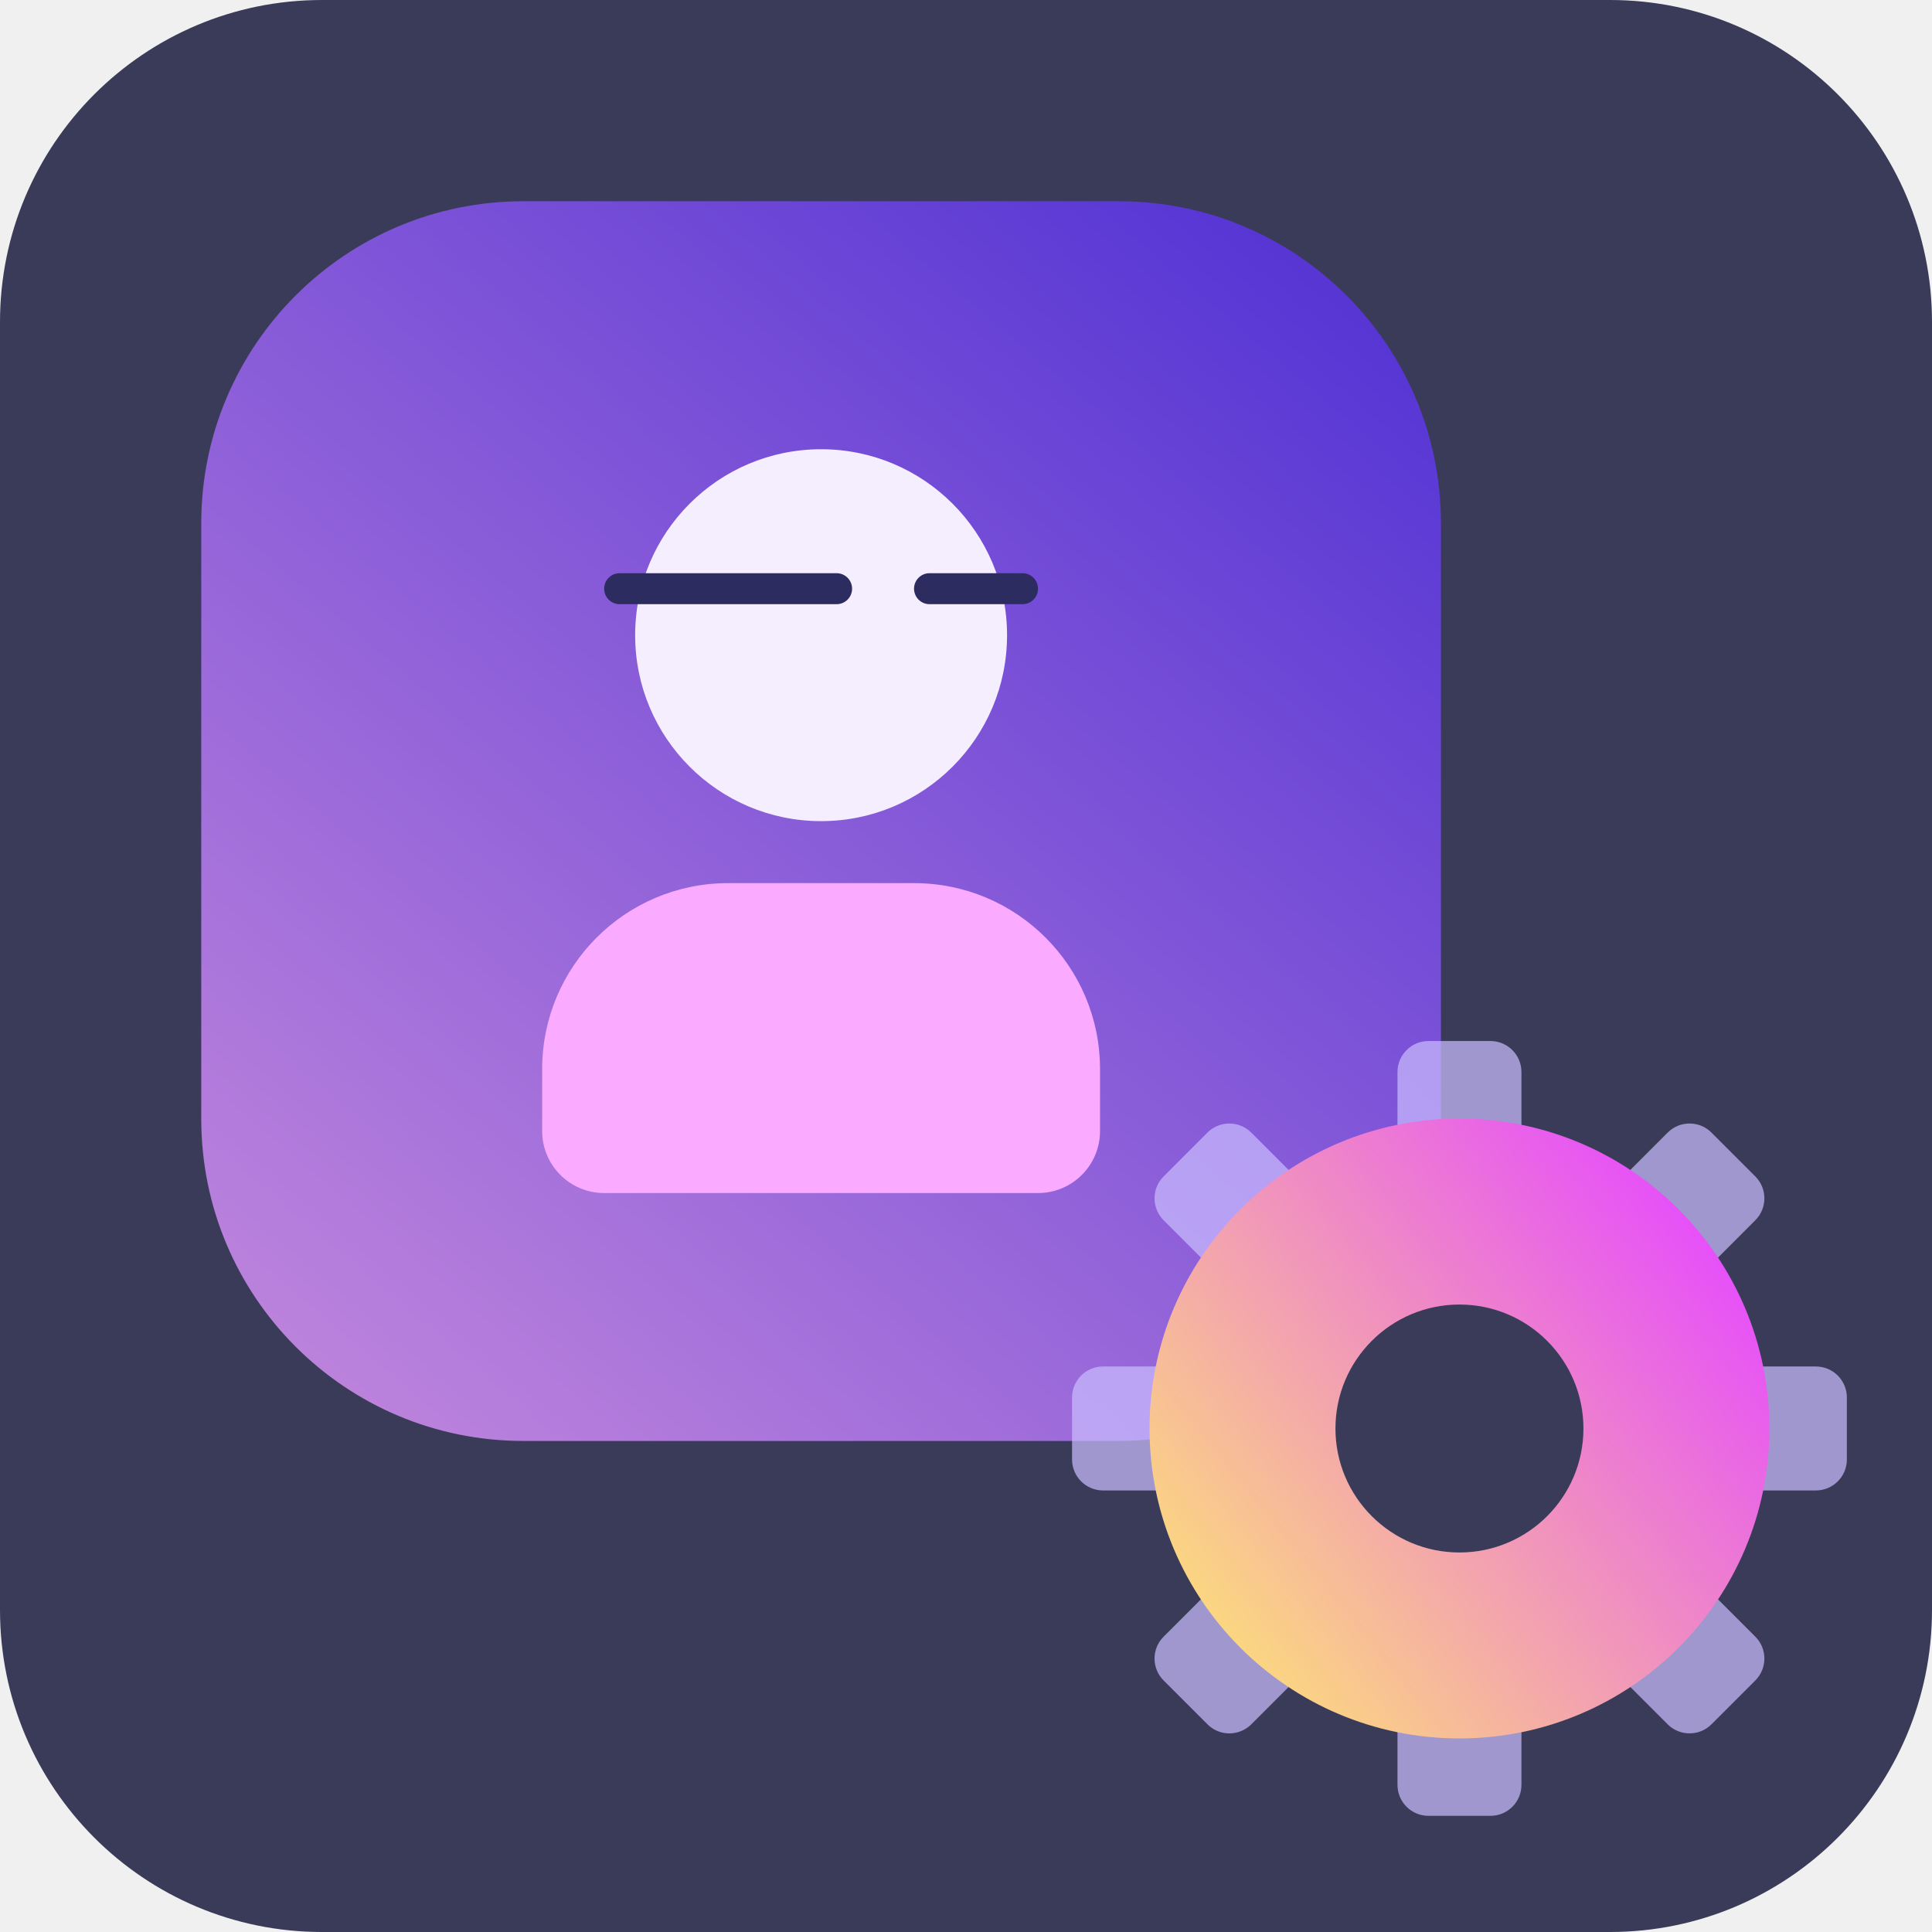
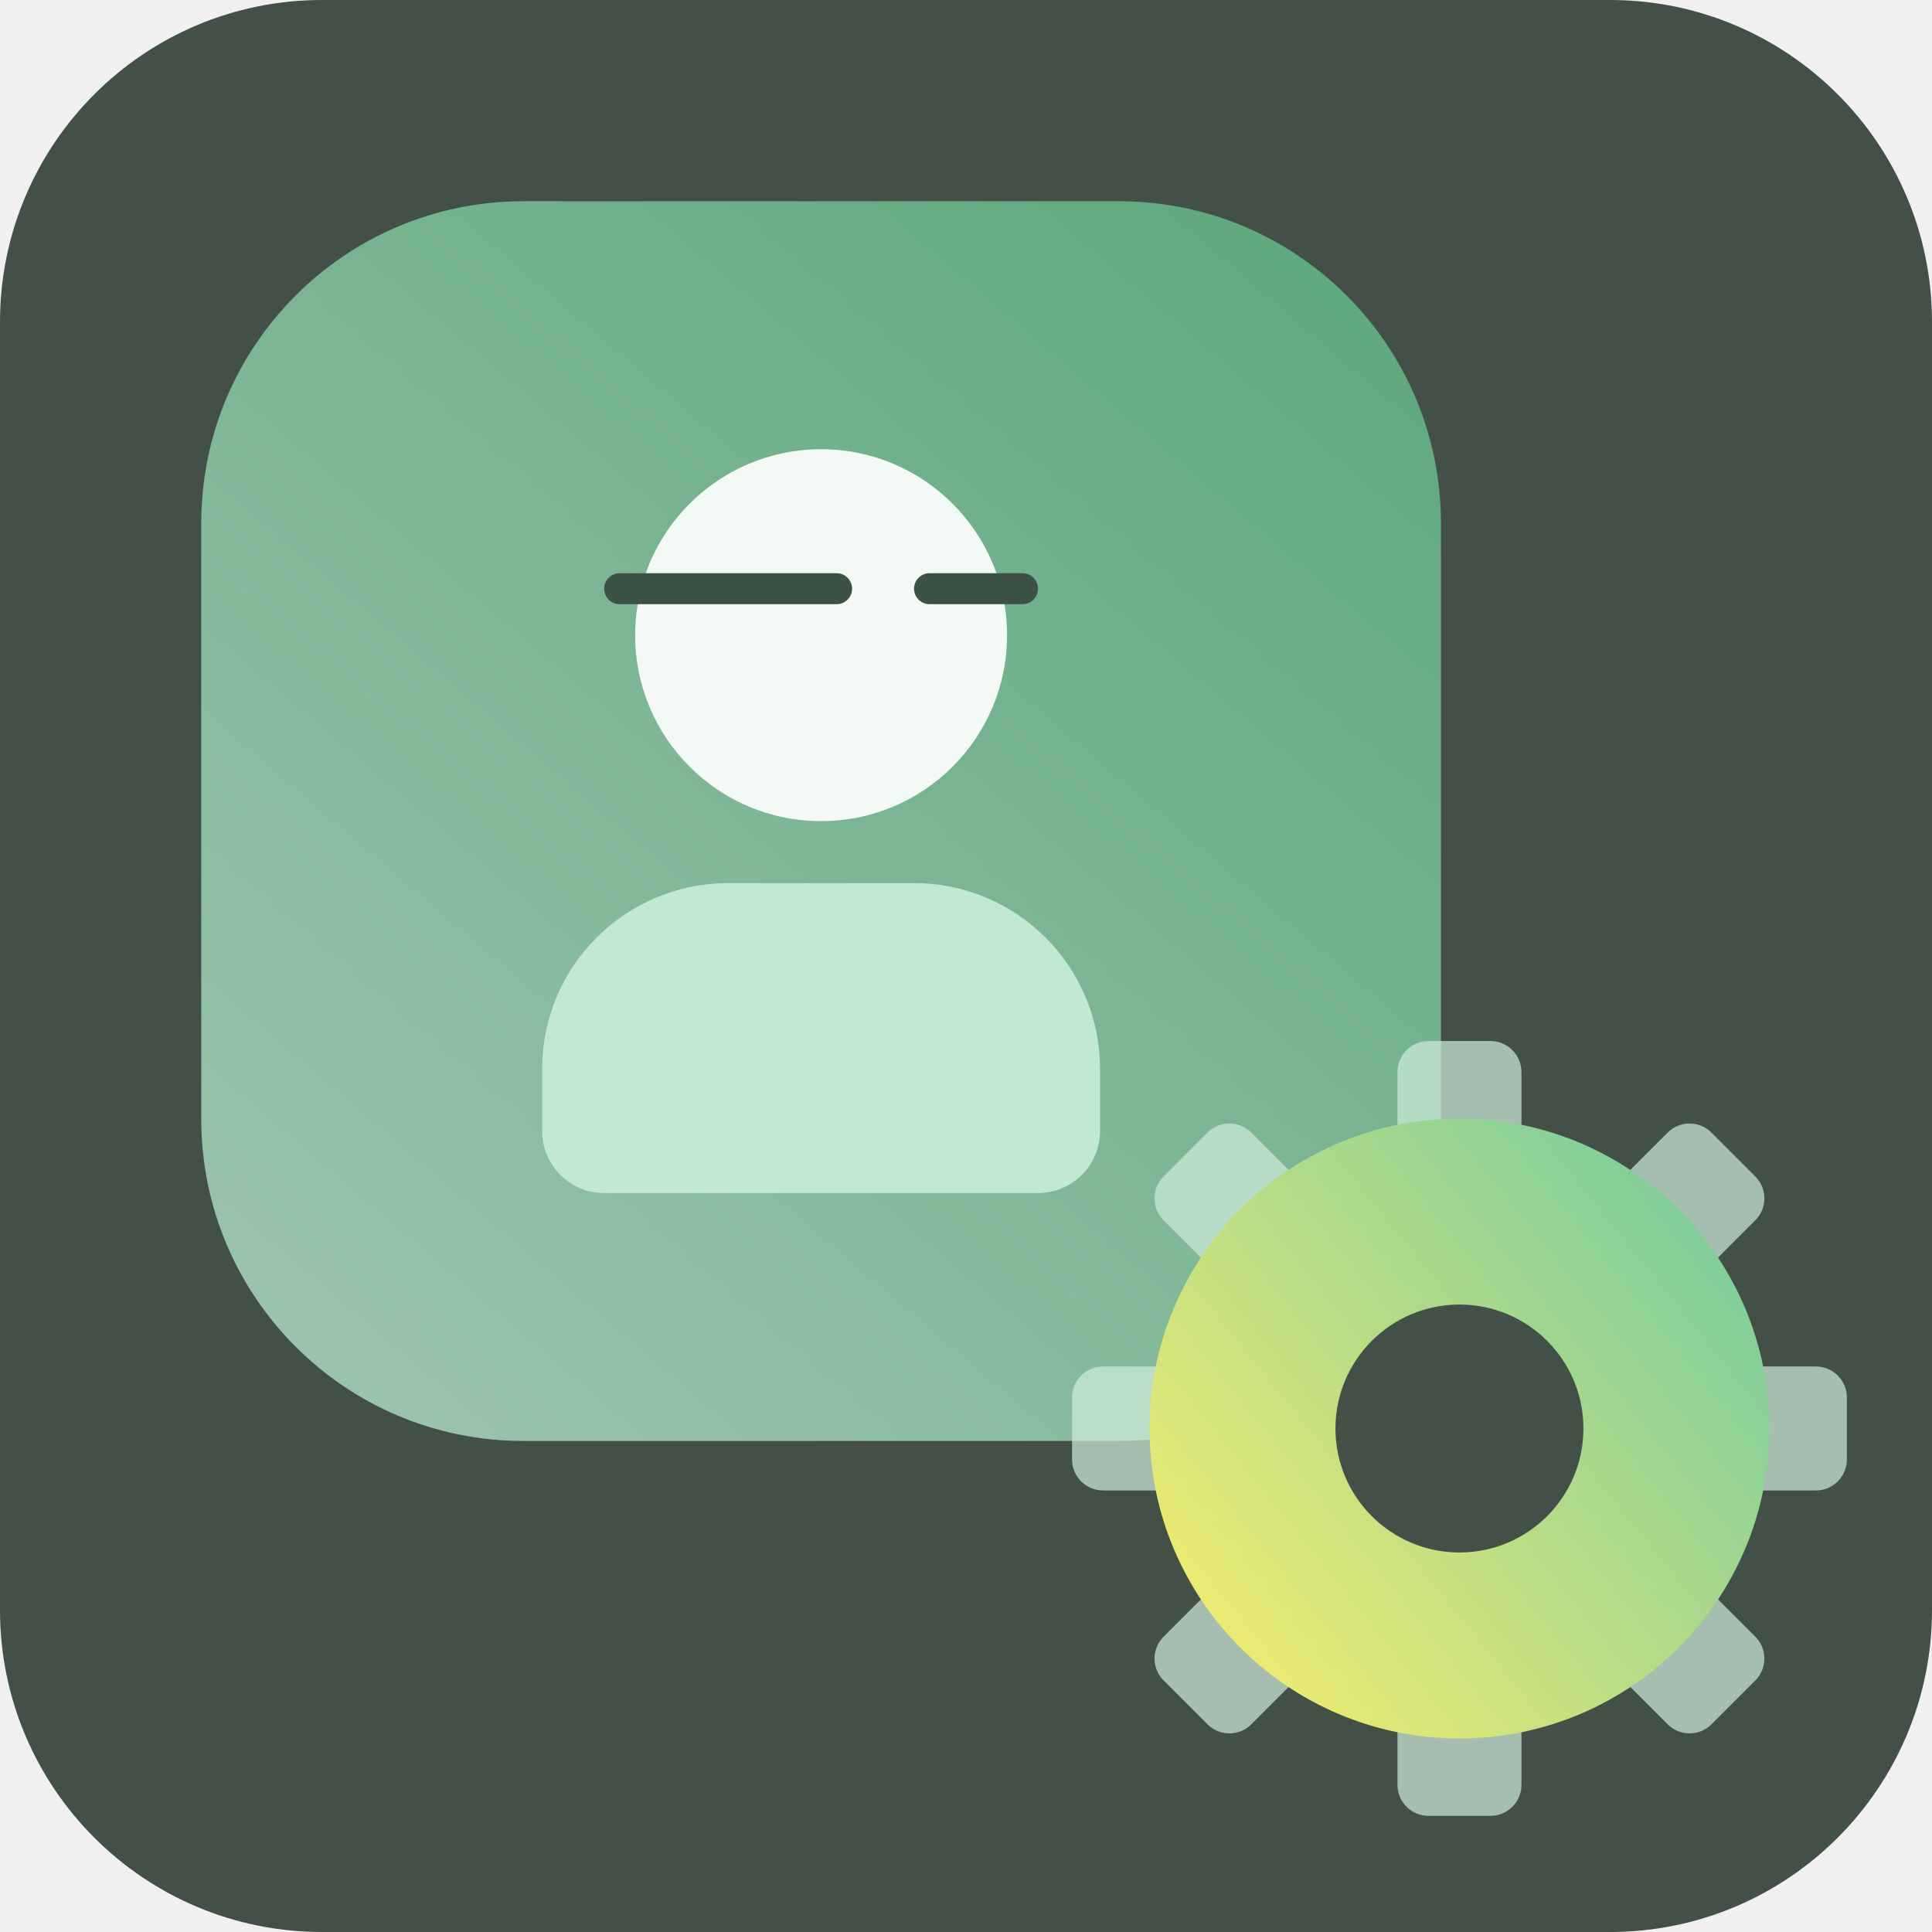
<svg xmlns="http://www.w3.org/2000/svg" width="48" height="48" viewBox="0 0 48 48" fill="none">
  <g clip-path="url(#clip0_1820_100266)">
-     <rect width="48" height="48" rx="8" fill="#3A3B59" />
+     <rect width="48" height="48" rx="8" fill="#435048" />
    <rect x="5" y="5" width="30.8" height="30.8" rx="8" fill="url(#paint0_linear_1820_100266)" fill-opacity="0.8" />
-     <circle cx="20.4" cy="15.781" r="4.62" fill="#F5EEFF" />
-     <rect x="15.01" y="14.241" width="6.16" height="0.77" rx="0.385" fill="#2D2C61" />
-     <rect x="22.709" y="14.241" width="3.08" height="0.77" rx="0.385" fill="#2D2C61" />
-     <path d="M13.47 26.561C13.47 24.009 15.538 21.941 18.09 21.941H22.71C25.261 21.941 27.33 24.009 27.33 26.561V28.101C27.33 28.951 26.64 29.641 25.79 29.641H15.01C14.159 29.641 13.47 28.951 13.47 28.101V26.561Z" fill="#FAABFF" />
-     <path opacity="0.7" fill-rule="evenodd" clip-rule="evenodd" d="M34.72 26.634C34.72 26.209 35.065 25.864 35.49 25.864H37.03C37.455 25.864 37.8 26.209 37.8 26.634V28.174H34.72V26.634ZM34.72 44.344C34.72 44.77 35.065 45.114 35.49 45.114H37.03C37.455 45.114 37.8 44.77 37.8 44.344V42.804H34.72V44.344ZM27.405 37.03C26.98 37.03 26.635 36.685 26.635 36.26V34.72C26.635 34.295 26.98 33.95 27.405 33.95H28.945V37.03H27.405ZM45.115 37.03C45.54 37.03 45.885 36.685 45.885 36.26V34.72C45.885 34.295 45.54 33.95 45.115 33.95H43.575V37.03H45.115Z" fill="#CABEFF" />
-     <path opacity="0.7" fill-rule="evenodd" clip-rule="evenodd" d="M28.91 30.317C28.609 30.016 28.609 29.528 28.91 29.228L29.998 28.139C30.299 27.838 30.787 27.838 31.087 28.139L32.176 29.228L29.998 31.405L28.91 30.317ZM41.432 42.84C41.733 43.14 42.221 43.14 42.521 42.84L43.61 41.751C43.911 41.45 43.911 40.962 43.61 40.662L42.521 39.573L40.343 41.751L41.432 42.84ZM31.088 42.84C30.787 43.141 30.299 43.141 29.999 42.84L28.91 41.751C28.609 41.45 28.609 40.963 28.91 40.662L29.999 39.573L32.177 41.751L31.088 42.84ZM43.61 30.317C43.911 30.016 43.911 29.529 43.61 29.228L42.521 28.139C42.221 27.838 41.733 27.838 41.432 28.139L40.344 29.228L42.522 31.406L43.61 30.317Z" fill="#CABEFF" />
+     <circle cx="20.4" cy="15.781" r="4.62" fill="#f3faf6" />
+     <rect x="15.01" y="14.241" width="6.16" height="0.77" rx="0.385" fill="#3b5245" />
+     <rect x="22.709" y="14.241" width="3.08" height="0.77" rx="0.385" fill="#3b5245" />
+     <path d="M13.47 26.561C13.47 24.009 15.538 21.941 18.09 21.941H22.71C25.261 21.941 27.33 24.009 27.33 26.561V28.101C27.33 28.951 26.64 29.641 25.79 29.641H15.01C14.159 29.641 13.47 28.951 13.47 28.101V26.561Z" fill="#c2e8d2" />
+     <path opacity="0.7" fill-rule="evenodd" clip-rule="evenodd" d="M34.72 26.634C34.72 26.209 35.065 25.864 35.49 25.864H37.03C37.455 25.864 37.8 26.209 37.8 26.634V28.174H34.72V26.634ZM34.72 44.344C34.72 44.77 35.065 45.114 35.49 45.114H37.03C37.455 45.114 37.8 44.77 37.8 44.344V42.804H34.72V44.344ZM27.405 37.03C26.98 37.03 26.635 36.685 26.635 36.26V34.72C26.635 34.295 26.98 33.95 27.405 33.95H28.945V37.03H27.405ZM45.115 37.03C45.54 37.03 45.885 36.685 45.885 36.26V34.72C45.885 34.295 45.54 33.95 45.115 33.95H43.575V37.03H45.115Z" fill="#d0eddc" />
+     <path opacity="0.7" fill-rule="evenodd" clip-rule="evenodd" d="M28.91 30.317C28.609 30.016 28.609 29.528 28.91 29.228L29.998 28.139C30.299 27.838 30.787 27.838 31.087 28.139L32.176 29.228L29.998 31.405L28.91 30.317ZM41.432 42.84C41.733 43.14 42.221 43.14 42.521 42.84L43.61 41.751C43.911 41.45 43.911 40.962 43.61 40.662L42.521 39.573L40.343 41.751L41.432 42.84ZM31.088 42.84C30.787 43.141 30.299 43.141 29.999 42.84L28.91 41.751C28.609 41.45 28.609 40.963 28.91 40.662L29.999 39.573L32.177 41.751L31.088 42.84ZM43.61 30.317C43.911 30.016 43.911 29.529 43.61 29.228L42.521 28.139C42.221 27.838 41.733 27.838 41.432 28.139L40.344 29.228L42.522 31.406L43.61 30.317Z" fill="#d0eddc" />
    <path fill-rule="evenodd" clip-rule="evenodd" d="M36.26 43.191C40.512 43.191 43.96 39.744 43.96 35.491C43.96 31.238 40.512 27.791 36.26 27.791C32.007 27.791 28.56 31.238 28.56 35.491C28.56 39.744 32.007 43.191 36.26 43.191ZM36.26 38.571C37.961 38.571 39.34 37.192 39.34 35.491C39.34 33.79 37.961 32.411 36.26 32.411C34.559 32.411 33.179 33.79 33.179 35.491C33.179 37.192 34.559 38.571 36.26 38.571Z" fill="url(#paint1_linear_1820_100266)" />
  </g>
  <defs>
    <linearGradient id="paint0_linear_1820_100266" x1="32.5" y1="7" x2="4" y2="40.5" gradientUnits="userSpaceOnUse">
-       <stop stop-color="#5E35F3" />
-       <stop offset="1" stop-color="#F5A7FF" />
+       <stop stop-color="#69bf8d" />
+       <stop offset="1" stop-color="#bfe7d0" />
    </linearGradient>
    <linearGradient id="paint1_linear_1820_100266" x1="27.811" y1="42.091" x2="42.755" y2="30.013" gradientUnits="userSpaceOnUse">
      <stop stop-color="#FFF06A" />
-       <stop offset="1" stop-color="#E54AFE" />
+       <stop offset="1" stop-color="#7ccc9d" />
    </linearGradient>
    <clipPath id="clip0_1820_100266">
      <rect width="48" height="48" rx="8" fill="white" />
    </clipPath>
  </defs>
</svg>
